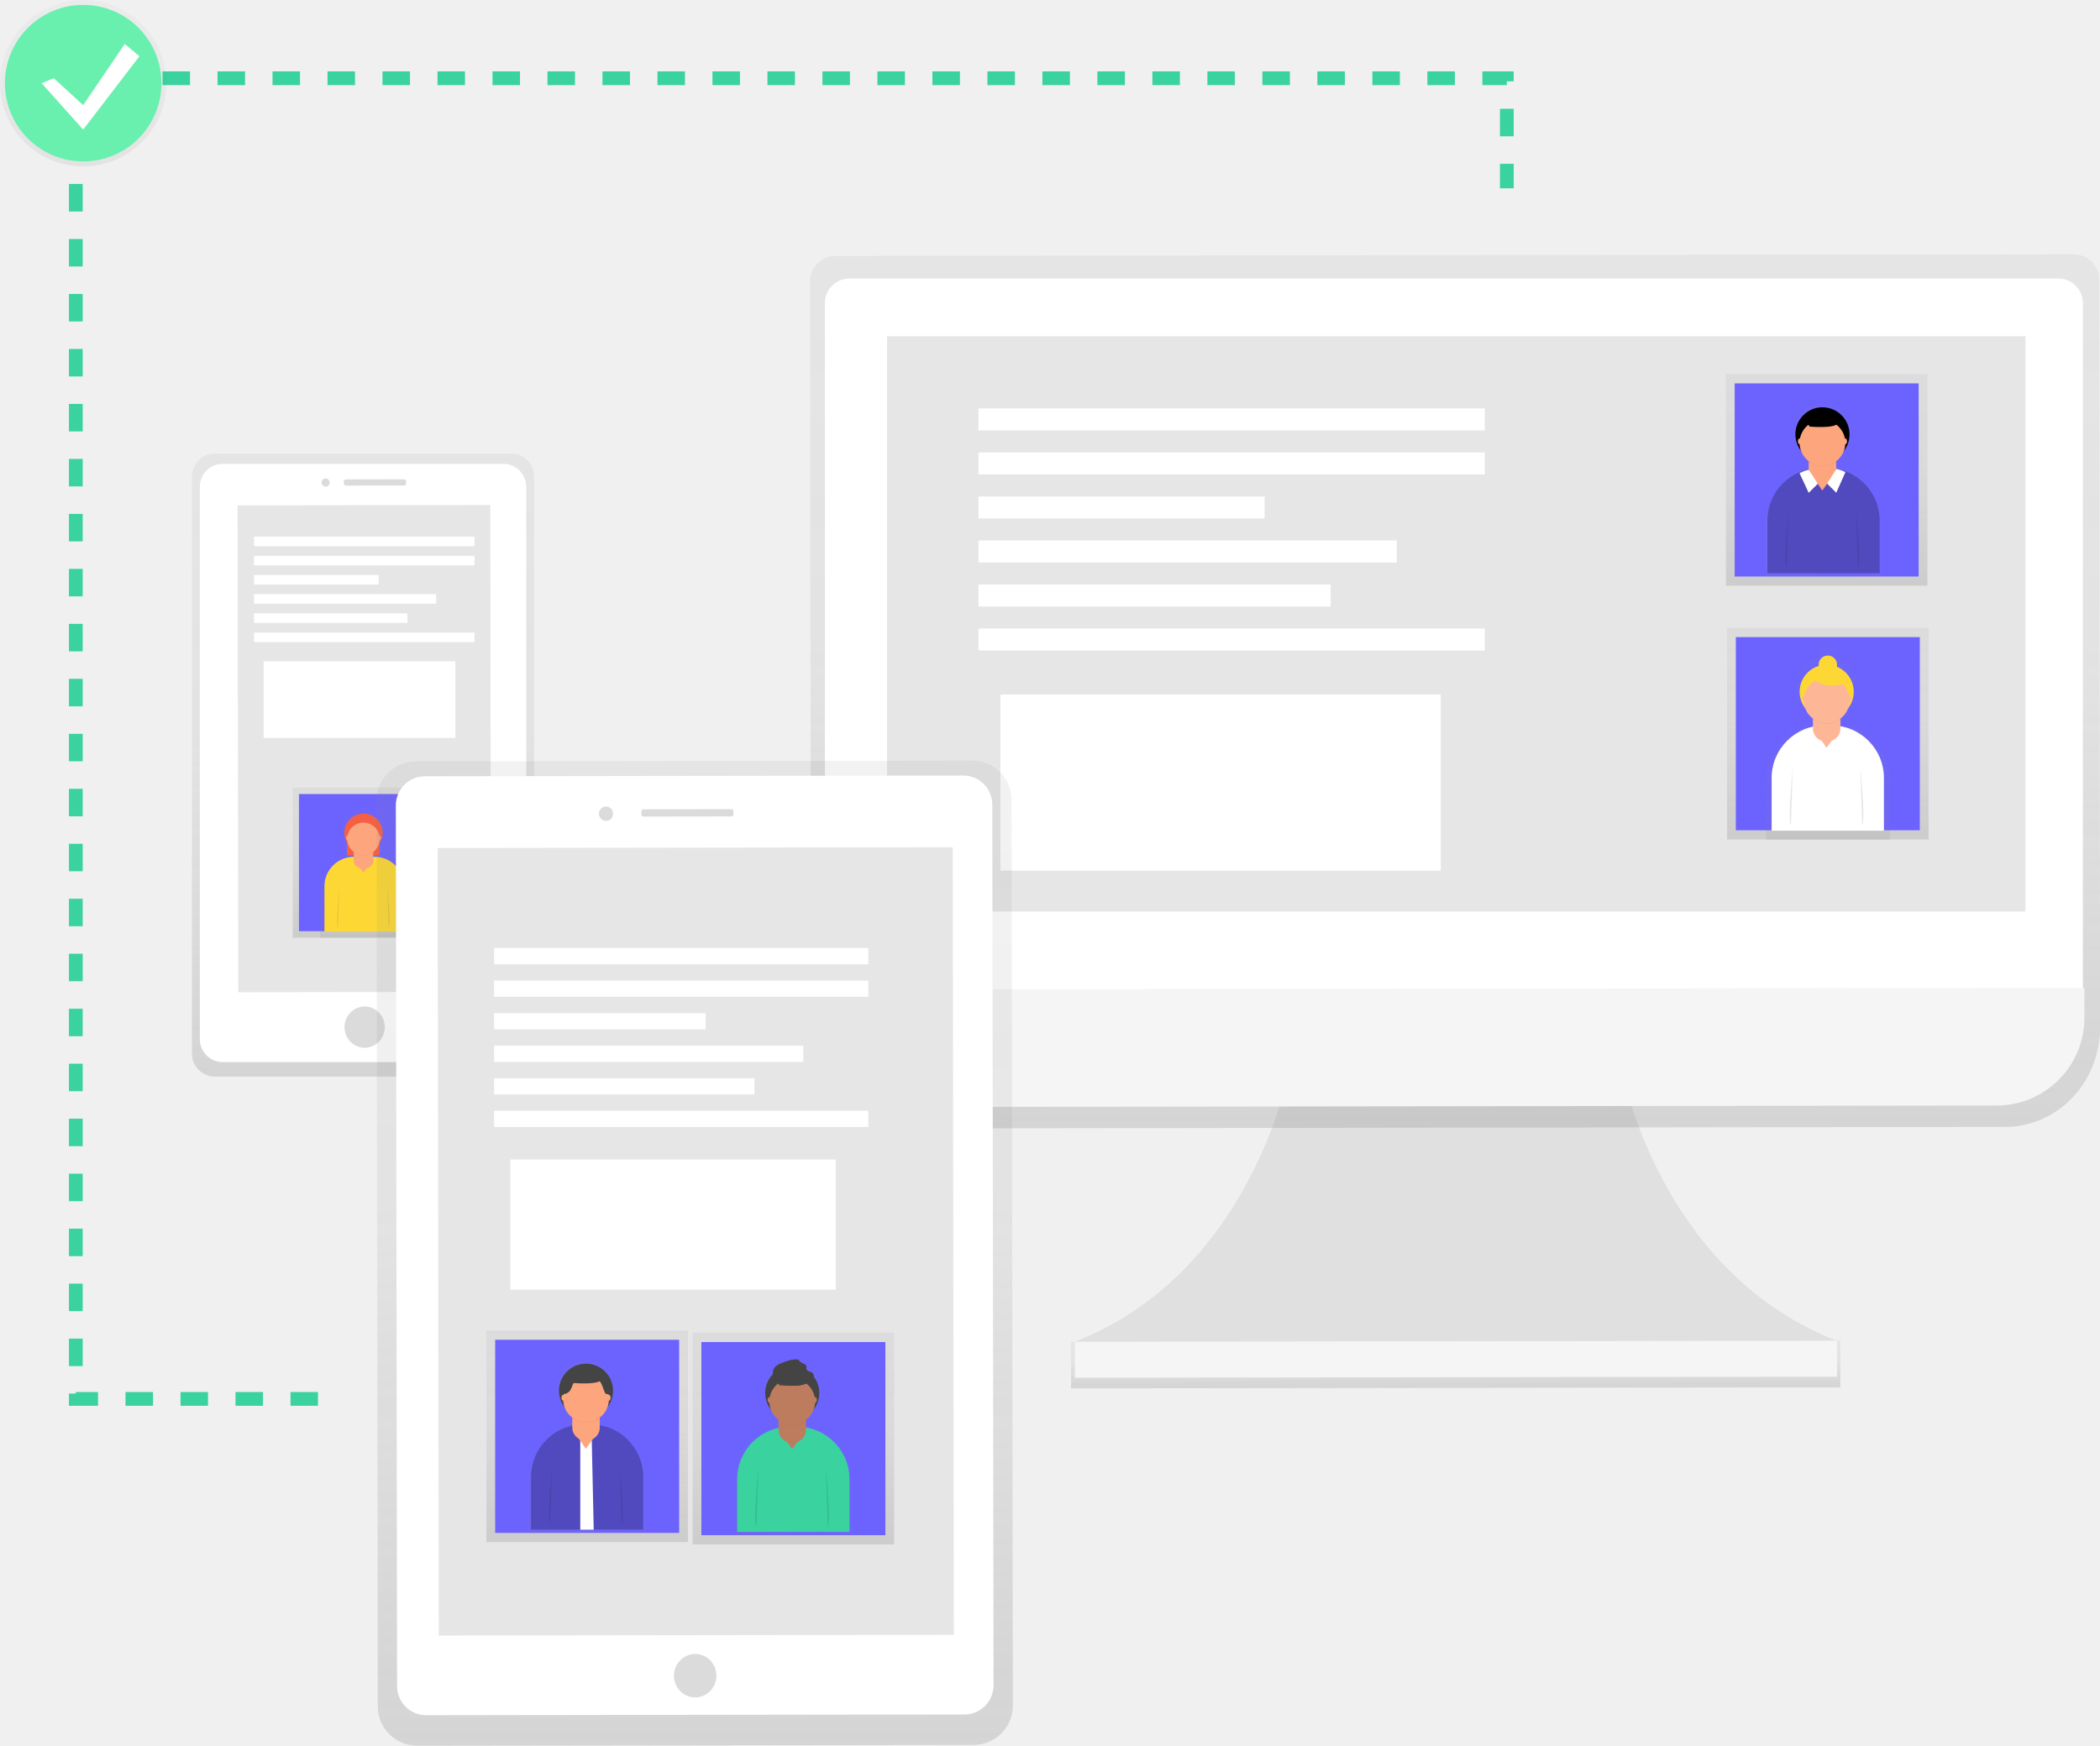
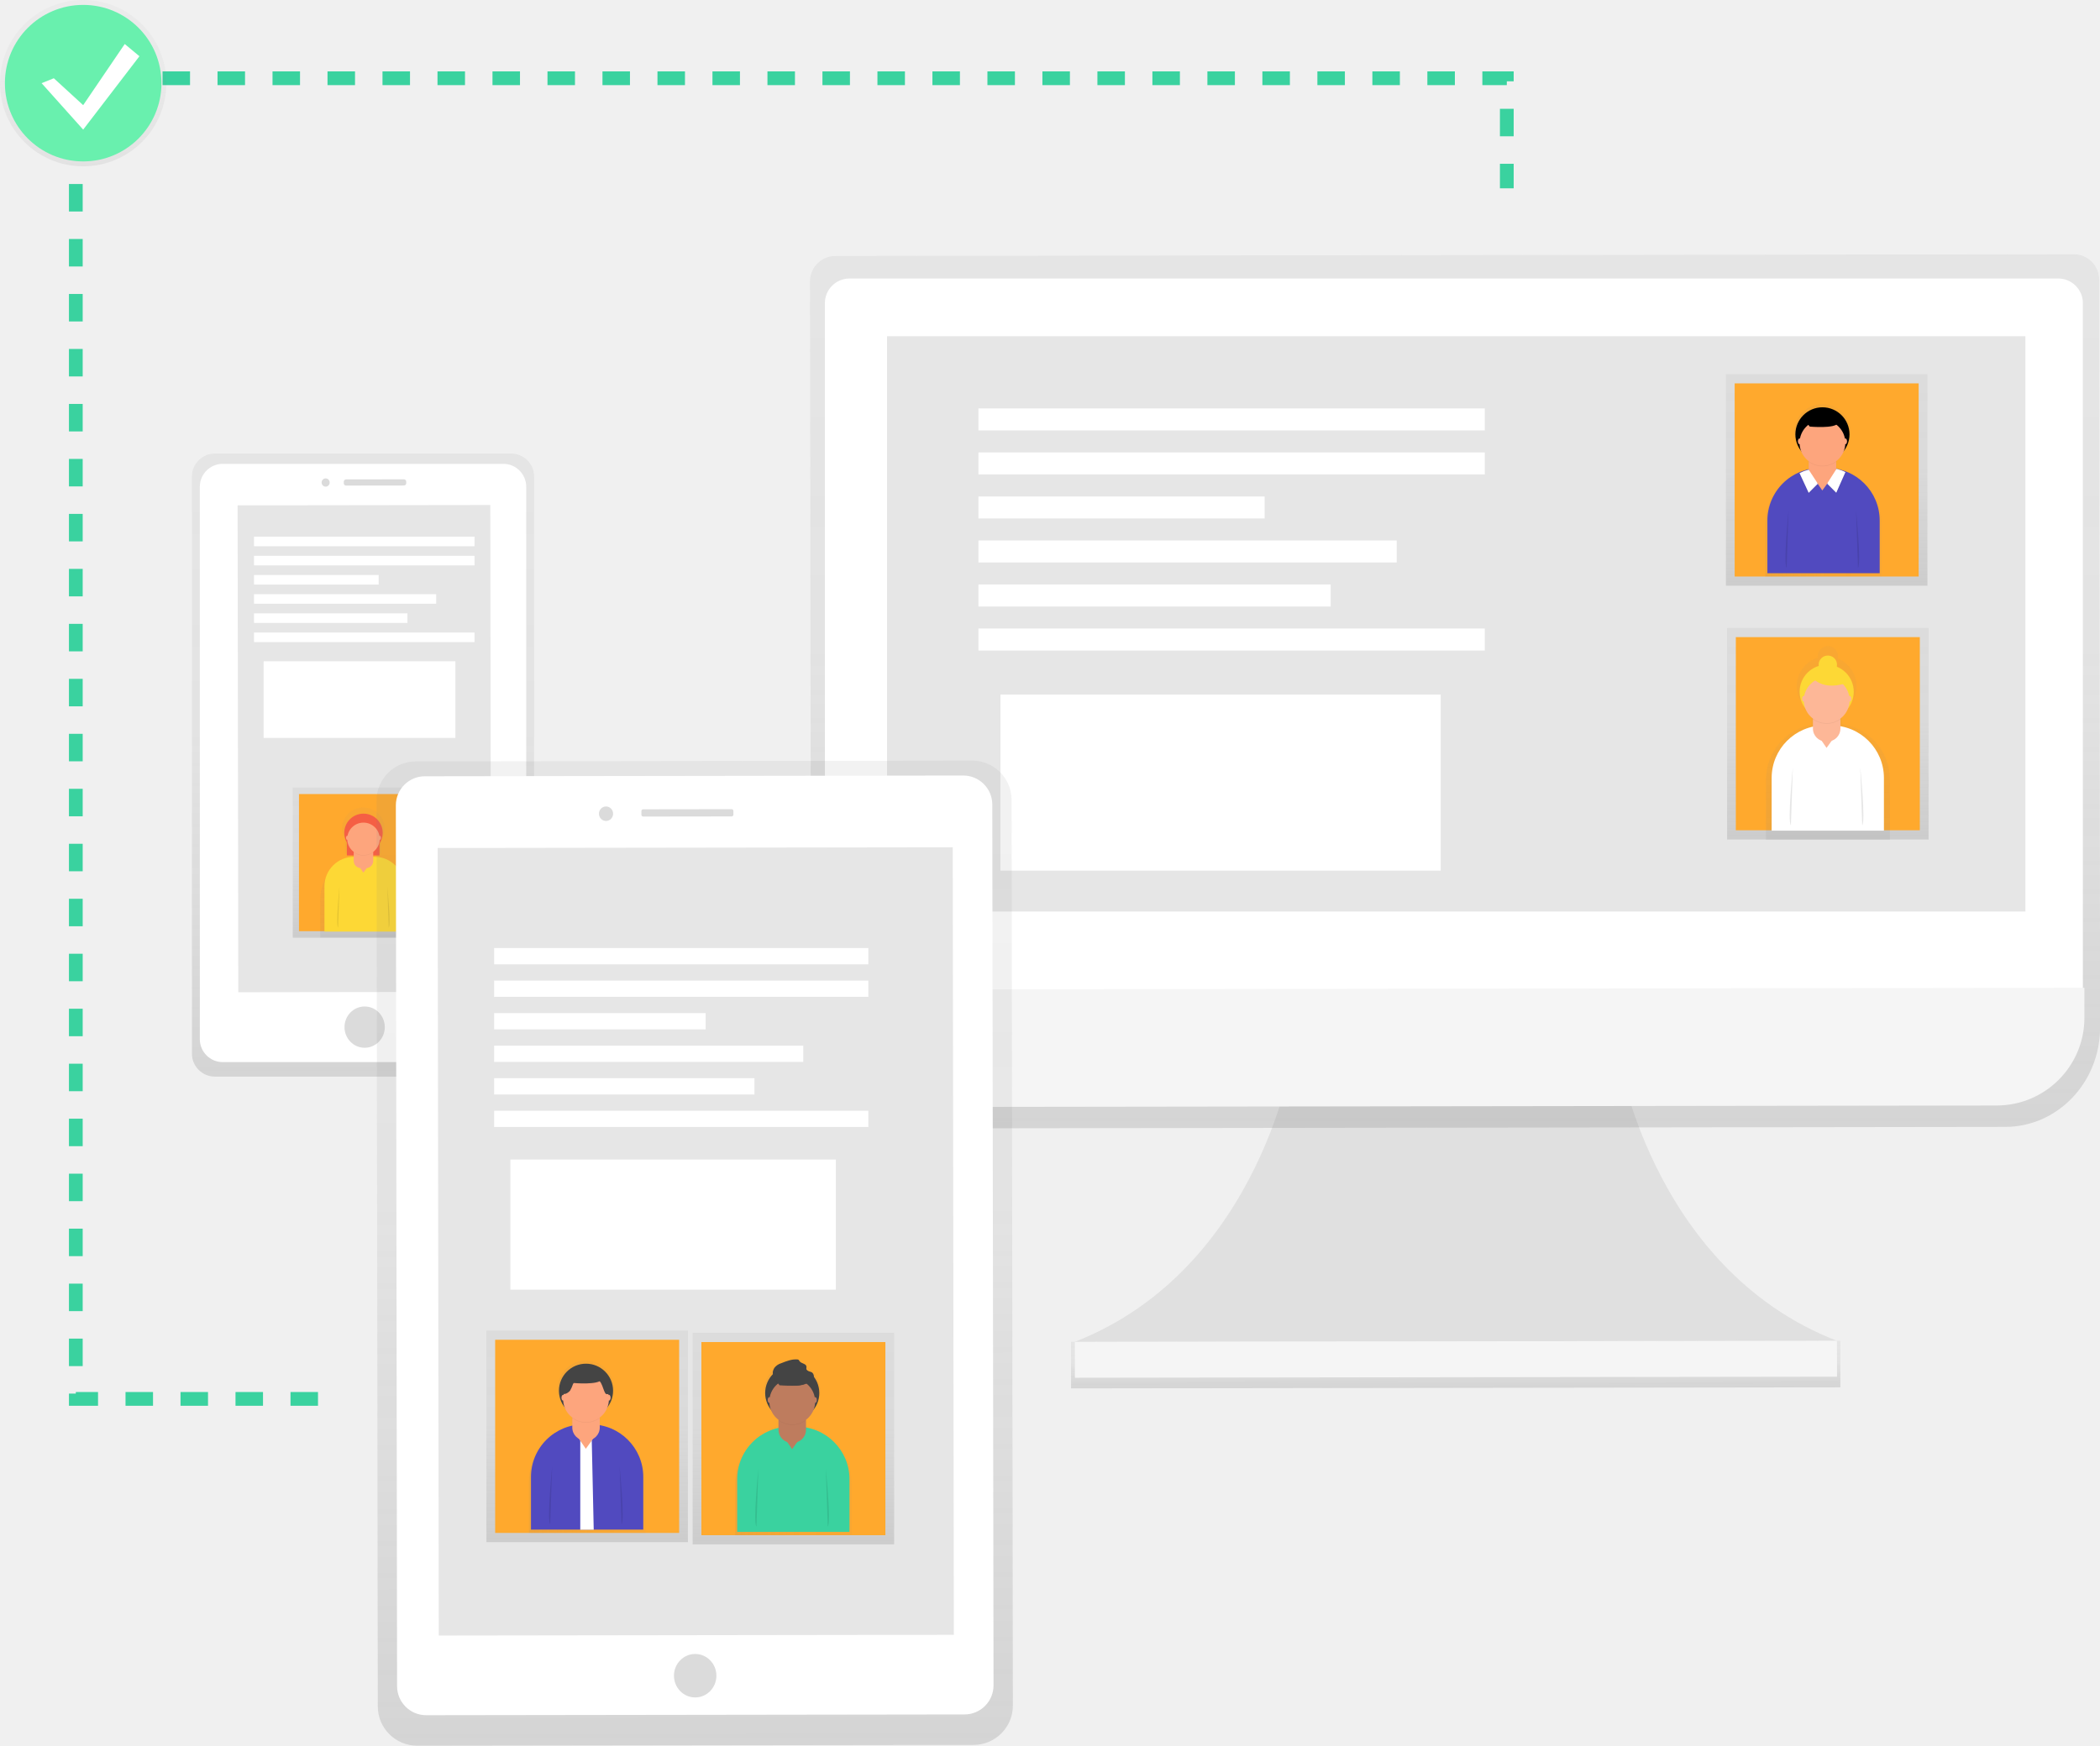
<svg xmlns="http://www.w3.org/2000/svg" xmlns:xlink="http://www.w3.org/1999/xlink" id="accd1a1b-d405-4dd1-89fa-f32239092656" data-name="Layer 1" width="916.48" height="762" viewBox="0 0 916.48 762">
  <defs>
    <linearGradient id="d814b87b-5dd1-42d1-a061-ee18783e4a9d" x1="300.81" y1="541.67" x2="300.81" y2="274.21" gradientTransform="matrix(1, 0, 0, 1.02, -0.05, -12.24)" gradientUnits="userSpaceOnUse">
      <stop offset="0" stop-color="gray" stop-opacity="0.25" />
      <stop offset="0.54" stop-color="gray" stop-opacity="0.12" />
      <stop offset="1" stop-color="gray" stop-opacity="0.1" />
    </linearGradient>
    <linearGradient id="e2f455a5-4864-4a97-8f60-359d47eda097" x1="158.98" y1="409.32" x2="158.98" y2="343.76" gradientTransform="matrix(1, 0, 0, 1, 0, 0)" xlink:href="#d814b87b-5dd1-42d1-a061-ee18783e4a9d" />
    <linearGradient id="d3dd56fe-2172-47b4-85ad-30ed5017061c" x1="300.75" y1="478.32" x2="300.75" y2="421.45" gradientTransform="matrix(1, 0, 0, 1, 0, 0)" xlink:href="#d814b87b-5dd1-42d1-a061-ee18783e4a9d" />
    <linearGradient id="10299c83-101f-4074-be69-71b1ee704760" x1="776.75" y1="675.12" x2="776.75" y2="654.79" gradientTransform="translate(0.31 -0.31)" xlink:href="#d814b87b-5dd1-42d1-a061-ee18783e4a9d" />
    <linearGradient id="9326adbe-442d-49cb-a08f-042121b25c65" x1="776.86" y1="561.94" x2="776.86" y2="194.31" gradientTransform="matrix(1, 0, 0, 1.04, -0.63, -19.87)" xlink:href="#d814b87b-5dd1-42d1-a061-ee18783e4a9d" />
    <linearGradient id="91382b0c-5cae-467a-9ec0-764e1390d1ca" x1="797.19" y1="255.67" x2="797.19" y2="163.33" gradientTransform="matrix(1, 0, 0, 1, 0, 0)" xlink:href="#d814b87b-5dd1-42d1-a061-ee18783e4a9d" />
    <linearGradient id="e5eb15fc-2b7b-4080-8b6c-aeb6913cd57f" x1="912.19" y1="283.02" x2="963.04" y2="283.02" gradientTransform="matrix(1, 0, 0, 1, 0, 0)" xlink:href="#d814b87b-5dd1-42d1-a061-ee18783e4a9d" />
    <linearGradient id="faa88f3d-9fdc-4237-abec-e584cacdbc95" x1="797.7" y1="366.44" x2="797.7" y2="274.1" gradientTransform="matrix(1, 0, 0, 1, 0, 0)" xlink:href="#d814b87b-5dd1-42d1-a061-ee18783e4a9d" />
    <linearGradient id="241e204d-5d0b-43ba-8a7f-393b75452fef" x1="939.46" y1="435.64" x2="939.46" y2="351.13" gradientTransform="matrix(1, 0, 0, 1, 0, 0)" xlink:href="#d814b87b-5dd1-42d1-a061-ee18783e4a9d" />
    <linearGradient id="4757d4c3-ed61-4851-a6bc-256878fd2ef8" x1="36.3" y1="72.59" x2="36.3" y2="0" gradientTransform="matrix(1, 0, 0, 1, 0, 0)" xlink:href="#d814b87b-5dd1-42d1-a061-ee18783e4a9d" />
    <linearGradient id="4ca8f1e7-fac6-4ad7-8b77-df7bb72626d8" x1="444.71" y1="829.36" x2="444.71" y2="406.22" gradientTransform="matrix(1, 0, 0, 1.02, 0.24, -11.29)" xlink:href="#d814b87b-5dd1-42d1-a061-ee18783e4a9d" />
    <linearGradient id="26999ef9-b016-4120-8eb6-cba13d632155" x1="445.2" y1="793.45" x2="445.2" y2="438.54" gradientTransform="matrix(1, 0, 0, 1.02, 0.24, -11.29)" gradientUnits="userSpaceOnUse">
      <stop offset="0" stop-opacity="0.09" />
      <stop offset="0.55" stop-opacity="0.07" />
      <stop offset="1" stop-opacity="0.02" />
    </linearGradient>
    <linearGradient id="952d3e93-eefa-46a1-a62d-5c717fcf8300" x1="346.25" y1="674.14" x2="346.25" y2="581.8" gradientTransform="matrix(1, 0, 0, 1, 0, 0)" xlink:href="#d814b87b-5dd1-42d1-a061-ee18783e4a9d" />
    <linearGradient id="d7a5f283-d15d-4302-af05-30c423bf3fa6" x1="462.59" y1="701.49" x2="513.44" y2="701.49" gradientTransform="matrix(1, 0, 0, 1, 0, 0)" xlink:href="#d814b87b-5dd1-42d1-a061-ee18783e4a9d" />
    <linearGradient id="f69ab994-6efe-4013-8793-43a7c154dd65" x1="256.25" y1="673.14" x2="256.25" y2="580.8" gradientTransform="matrix(1, 0, 0, 1, 0, 0)" xlink:href="#d814b87b-5dd1-42d1-a061-ee18783e4a9d" />
    <linearGradient id="6e6b4257-44fa-4433-8159-1f4b524edcbe" x1="372.59" y1="700.49" x2="423.44" y2="700.49" gradientTransform="matrix(1, 0, 0, 1, 0, 0)" xlink:href="#d814b87b-5dd1-42d1-a061-ee18783e4a9d" />
  </defs>
  <rect x="226.09" y="266.58" width="149.32" height="271.94" rx="10" ry="10" transform="matrix(1, 0, 0, 1, -142.32, -68.58)" fill="url(#d814b87b-5dd1-42d1-a061-ee18783e4a9d)" />
  <rect x="229.53" y="271.05" width="142.44" height="261.15" rx="10" ry="10" transform="matrix(1, 0, 0, 1, -142.32, -68.58)" fill="#fff" />
  <rect x="245.6" y="289.52" width="110.28" height="212.52" transform="translate(-142.31 -68.58) rotate(-0.08)" fill="#e6e6e6" />
  <ellipse cx="300.9" cy="517.35" rx="8.79" ry="9.01" transform="translate(-142.48 -68.58) rotate(-0.08)" fill="#dbdbdb" />
  <ellipse cx="283.88" cy="279.63" rx="1.76" ry="1.8" transform="translate(-142.15 -68.61) rotate(-0.08)" fill="#dbdbdb" />
  <rect x="291.79" y="278.25" width="27.26" height="2.7" rx="1" ry="1" transform="translate(-142.15 -68.58) rotate(-0.08)" fill="#dbdbdb" />
  <rect x="127.76" y="343.76" width="62.44" height="65.56" fill="url(#e2f455a5-4864-4a97-8f60-359d47eda097)" />
-   <rect x="130.48" y="346.61" width="57.01" height="59.86" fill="#6c63ff" />
+   <rect x="130.48" y="346.61" width="57.01" height="59.86" fill="#FFA92D" />
  <g opacity="0.5">
    <path d="M305.06,442.74v-1.13h3v-5.79a9.27,9.27,0,1,0-15.75-.43v6.22h3.31v1.33a19.22,19.22,0,0,0-14.11,18.52v16.86H320V461.46A19.21,19.21,0,0,0,305.06,442.74Z" transform="translate(-141.76 -69)" fill="url(#d3dd56fe-2172-47b4-85ad-30ed5017061c)" />
  </g>
  <rect x="151.38" y="362" width="14.25" height="11.4" fill="#f55f44" />
  <path d="M154.46,374h9a12.86,12.86,0,0,1,12.86,12.86v19.78a0,0,0,0,1,0,0H141.6a0,0,0,0,1,0,0V386.84A12.86,12.86,0,0,1,154.46,374Z" fill="#fdd835" />
  <rect x="154.37" y="368.3" width="8.51" height="10.64" rx="3.15" ry="3.15" fill="#fda57d" />
  <polygon points="157 378.62 158.59 380.94 160.26 378.62 157 378.62" fill="#fda57d" />
  <path d="M289.9,456s-1.69,16.82-.6,17.91" transform="translate(-141.76 -69)" opacity="0.1" />
  <path d="M310.8,456s1.69,16.82.6,17.91" transform="translate(-141.76 -69)" opacity="0.1" />
  <path d="M300.39,442.47a7.06,7.06,0,0,0,4.2-1.38,4.26,4.26,0,0,0-4.2-3.59h0a4.26,4.26,0,0,0-4.2,3.59A7.06,7.06,0,0,0,300.39,442.47Z" transform="translate(-141.76 -69)" opacity="0.05" />
  <circle cx="158.63" cy="363.55" r="8.39" fill="#f55f44" />
  <circle cx="158.63" cy="366.17" r="7.09" fill="#fda57d" />
  <ellipse cx="151.52" cy="365.71" rx="0.5" ry="0.9" fill="#fda57d" />
  <ellipse cx="165.75" cy="365.71" rx="0.5" ry="0.9" fill="#fda57d" />
  <rect x="110.86" y="234.26" width="96.24" height="4.18" fill="#fff" />
  <rect x="110.86" y="242.62" width="96.24" height="4.18" fill="#fff" />
  <rect x="110.86" y="250.99" width="54.4" height="4.18" fill="#fff" />
  <rect x="110.86" y="259.36" width="79.5" height="4.18" fill="#fff" />
  <rect x="110.86" y="267.73" width="66.95" height="4.18" fill="#fff" />
  <rect x="110.86" y="276.1" width="96.24" height="4.18" fill="#fff" />
  <rect x="115.05" y="288.65" width="83.69" height="33.47" fill="#fff" />
  <path d="M847.23,526.13s14,96.19,96.19,128.14l-166.3.23-166.3.23c82.06-32.18,95.85-128.41,95.85-128.41Z" transform="translate(-141.76 -69)" fill="#e0e0e0" />
  <rect x="609.17" y="654.5" width="335.74" height="20.32" transform="translate(-142.68 -67.93) rotate(-0.08)" fill="url(#10299c83-101f-4074-be69-71b1ee704760)" />
  <rect x="610.84" y="654.5" width="332.6" height="15.68" transform="translate(-142.67 -67.93) rotate(-0.08)" fill="#f5f5f5" />
  <path d="M1047,180l-540.9.75a11.1,11.1,0,0,0-10.83,11.36l.42,315.58v10.51c0,24,18.63,43.39,41.55,43.36l479.61-.66c22.91,0,41.46-19.49,41.43-43.47V506.93l-.42-315.58A11.1,11.1,0,0,0,1047,180Z" transform="translate(-141.76 -69)" fill="url(#9326adbe-442d-49cb-a08f-042121b25c65)" />
  <path d="M513,189.5h527.49a10.75,10.75,0,0,1,10.75,10.75V500.57a0,0,0,0,1,0,0h-549a0,0,0,0,1,0,0V200.25A10.75,10.75,0,0,1,513,189.5Z" transform="matrix(1, 0, 0, 1, -142.24, -67.93)" fill="#fff" />
  <path d="M1013.17,551.56l-472.36.65a38.32,38.32,0,0,1-38.37-38.27l0-13,549-.76,0,13A38.32,38.32,0,0,1,1013.17,551.56Z" transform="translate(-141.76 -69)" fill="#f5f5f5" />
  <rect x="529.35" y="214.7" width="496.81" height="251.12" transform="matrix(1, 0, 0, 1, -142.23, -67.93)" fill="#e6e6e6" />
  <rect x="753.22" y="163.33" width="87.94" height="92.34" fill="url(#91382b0c-5cae-467a-9ec0-764e1390d1ca)" />
-   <rect x="757.04" y="167.35" width="80.3" height="84.31" fill="#6c63ff" />
+   <rect x="757.04" y="167.35" width="80.3" height="84.31" fill="#FFA92D" />
  <g opacity="0.5">
    <path d="M944.44,273.84l-1-.36-.06.09h-.06v-2.72a6.27,6.27,0,0,0-.08-1,10.41,10.41,0,0,0,3.57-4.71,12.27,12.27,0,1,0-19.43,0,10.41,10.41,0,0,0,3.57,4.71,6.27,6.27,0,0,0-.08,1v3h0a25.44,25.44,0,0,0-18.67,24.52v22.31H963V298.34A25.44,25.44,0,0,0,944.44,273.84Z" transform="translate(-141.76 -69)" fill="url(#e5eb15fc-2b7b-4080-8b6c-aeb6913cd57f)" />
  </g>
  <path d="M794.3,204.29h3.1a22.93,22.93,0,0,1,22.93,22.93v23a0,0,0,0,1,0,0h-49a0,0,0,0,1,0,0v-23A22.93,22.93,0,0,1,794.3,204.29Z" fill="#514abf" />
  <rect x="789.36" y="196.3" width="11.99" height="14.99" rx="5.62" ry="5.62" fill="#fda57d" />
  <polygon points="785.2 206.94 789.22 215.56 793.21 211.57 789.22 205.44 785.2 206.94" opacity="0.05" />
  <path d="M927.1,275.52l4,8.62,4-4-4-6.12-1.84.56a4.61,4.61,0,0,0-.53.2Z" transform="translate(-141.76 -69)" fill="#fff" />
  <polygon points="805.52 206.52 801.49 215.56 797.49 211.57 801.6 205.12 805.52 206.52" opacity="0.05" />
  <path d="M947.14,275.1l-4,9-4-4,4.11-6.45.75.22a20,20,0,0,1,2.39.85Z" transform="translate(-141.76 -69)" fill="#fff" />
  <polygon points="793.05 210.83 795.29 214.09 797.65 210.83 793.05 210.83" fill="#fda57d" />
  <path d="M922.33,291.64s-2.38,23.69-.84,25.23" transform="translate(-141.76 -69)" opacity="0.1" />
  <path d="M951.77,291.64s2.38,23.69.84,25.23" transform="translate(-141.76 -69)" opacity="0.1" />
  <path d="M937.11,272.57a10,10,0,0,0,5.92-1.94,6,6,0,0,0-5.92-5.05h0a6,6,0,0,0-5.92,5.05A10,10,0,0,0,937.11,272.57Z" transform="translate(-141.76 -69)" opacity="0.05" />
  <circle cx="795.35" cy="189.6" r="11.81" />
  <circle cx="795.35" cy="193.3" r="9.99" fill="#fda57d" />
  <path d="M929.06,252.4l2.52,3.08s11.07,1,12.33-1.54-7.29-4.35-7.29-4.35Z" transform="translate(-141.76 -69)" opacity="0.05" />
  <path d="M929.06,252.12l2.52,3.08s11.07,1,12.33-1.54-7.29-4.35-7.29-4.35Z" transform="translate(-141.76 -69)" />
  <ellipse cx="785.34" cy="192.65" rx="0.7" ry="1.26" fill="#fda57d" />
  <ellipse cx="805.38" cy="192.65" rx="0.7" ry="1.26" fill="#fda57d" />
  <rect x="753.73" y="274.1" width="87.94" height="92.34" fill="url(#faa88f3d-9fdc-4237-abec-e584cacdbc95)" />
-   <rect x="757.55" y="278.11" width="80.3" height="84.31" fill="#6c63ff" />
+   <rect x="757.55" y="278.11" width="80.3" height="84.31" fill="#FFA92D" />
  <g opacity="0.5">
    <path d="M945.53,385.1V382c0-.15,0-.31,0-.46a11.07,11.07,0,0,0,3.74-5,13.05,13.05,0,0,0-5.45-20.07,4.44,4.44,0,1,0-8.73-.37,13.05,13.05,0,0,0-6.49,20.45,11.07,11.07,0,0,0,3.74,5c0,.15,0,.3,0,.46v3.28a24.48,24.48,0,0,0-19.87,24v26.31h54.1V409.33A24.48,24.48,0,0,0,945.53,385.1Z" transform="translate(-141.76 -69)" fill="url(#241e204d-5d0b-43ba-8a7f-393b75452fef)" />
  </g>
  <path d="M796.15,316.66h3.1a22.93,22.93,0,0,1,22.93,22.93v23a0,0,0,0,1,0,0h-49a0,0,0,0,1,0,0v-23a22.93,22.93,0,0,1,22.93-22.93Z" fill="#fff" />
  <rect x="791.2" y="308.67" width="11.99" height="14.99" rx="5.62" ry="5.62" fill="#fdb797" />
  <polygon points="794.9 323.2 797.14 326.46 799.49 323.2 794.9 323.2" fill="#fdb797" />
  <path d="M924.18,404s-2.38,23.69-.84,25.23" transform="translate(-141.76 -69)" opacity="0.1" />
  <path d="M953.62,404s2.38,23.69.84,25.23" transform="translate(-141.76 -69)" opacity="0.1" />
  <path d="M939,384.94a10,10,0,0,0,5.92-1.94,6,6,0,0,0-5.92-5.05h0A6,6,0,0,0,933,383,10,10,0,0,0,939,384.94Z" transform="translate(-141.76 -69)" opacity="0.05" />
  <circle cx="797.2" cy="301.97" r="11.81" fill="#fdd835" />
  <circle cx="797.2" cy="305.67" r="9.99" fill="#fdb797" />
  <ellipse cx="787.18" cy="305.02" rx="0.7" ry="1.26" fill="#fdb797" />
  <ellipse cx="807.23" cy="305.02" rx="0.7" ry="1.26" fill="#fdb797" />
  <circle cx="797.7" cy="290.16" r="4.01" fill="#fdd835" />
  <path d="M931.43,363.17s4,8,16.06,4l-4-4Z" transform="translate(-141.76 -69)" fill="#fdd835" />
  <rect x="427.01" y="178.28" width="220.98" height="9.61" fill="#fff" />
  <rect x="427.01" y="197.49" width="220.98" height="9.61" fill="#fff" />
  <rect x="427.01" y="216.71" width="124.9" height="9.61" fill="#fff" />
  <rect x="427.01" y="235.92" width="182.55" height="9.61" fill="#fff" />
  <rect x="427.01" y="255.14" width="153.72" height="9.61" fill="#fff" />
  <rect x="427.01" y="274.35" width="220.98" height="9.61" fill="#fff" />
  <rect x="436.62" y="303.18" width="192.15" height="76.86" fill="#fff" />
  <polyline points="138.78 610.63 33.09 610.63 33.09 34.16 657.6 34.16 657.6 82.2" fill="none" stroke="#3ad29f" stroke-miterlimit="10" stroke-width="6" stroke-dasharray="12" />
  <g opacity="0.5">
    <circle cx="36.3" cy="36.3" r="36.3" fill="url(#4757d4c3-ed61-4851-a6bc-256878fd2ef8)" />
  </g>
  <circle cx="36.3" cy="36.3" r="34.16" fill="#69f0ae" />
  <polygon points="23.49 34.16 36.3 45.9 54.44 19.21 60.85 24.55 36.3 56.58 18.15 36.3 23.49 34.16" fill="#fff" />
  <rect x="306.35" y="401.2" width="277.16" height="429.64" rx="17.17" ry="17.17" transform="translate(-142.61 -68.38) rotate(-0.08)" fill="url(#4ca8f1e7-fac6-4ad7-8b77-df7bb72626d8)" />
  <rect x="325.75" y="434.02" width="239.35" height="360.35" transform="translate(-142.61 -68.38) rotate(-0.08)" fill="url(#26999ef9-b016-4120-8eb6-cba13d632155)" />
  <rect x="314.78" y="407.7" width="260.3" height="409.85" rx="12.68" ry="12.68" transform="translate(-142.61 -68.39) rotate(-0.08)" fill="#fff" />
  <rect x="332.99" y="439.01" width="224.79" height="343.76" transform="translate(-142.6 -68.38) rotate(-0.08)" fill="#e6e6e6" />
  <ellipse cx="446.25" cy="799.84" rx="9.26" ry="9.49" transform="matrix(1, 0, 0, 1, -142.86, -68.38)" fill="#dbdbdb" />
  <ellipse cx="406.24" cy="424.2" rx="3.09" ry="3.16" transform="translate(-142.35 -68.44) rotate(-0.08)" fill="#dbdbdb" />
  <rect x="421.68" y="422.25" width="40.14" height="3.16" rx="0.76" ry="0.76" transform="translate(-142.35 -68.39) rotate(-0.08)" fill="#dbdbdb" />
  <rect x="302.28" y="581.8" width="87.94" height="92.34" fill="url(#952d3e93-eefa-46a1-a62d-5c717fcf8300)" />
-   <rect x="306.1" y="585.82" width="80.3" height="84.31" fill="#6c63ff" />
+   <rect x="306.1" y="585.82" width="80.3" height="84.31" fill="#FFA92D" />
  <g opacity="0.5">
    <path d="M494.84,692.32l-1-.36-.06.09h-.06v-2.72a6.27,6.27,0,0,0-.08-1,10.41,10.41,0,0,0,3.57-4.71,12.27,12.27,0,1,0-19.43,0,10.41,10.41,0,0,0,3.57,4.71,6.27,6.27,0,0,0-.08,1v3h0a25.44,25.44,0,0,0-18.67,24.52v22.31h50.85V716.81A25.44,25.44,0,0,0,494.84,692.32Z" transform="translate(-141.76 -69)" fill="url(#d7a5f283-d15d-4302-af05-30c423bf3fa6)" />
  </g>
  <path d="M344.7,622.76h3.1a22.93,22.93,0,0,1,22.93,22.93v23a0,0,0,0,1,0,0h-49a0,0,0,0,1,0,0v-23A22.93,22.93,0,0,1,344.7,622.76Z" fill="#3ad29f" />
  <rect x="339.76" y="614.77" width="11.99" height="14.99" rx="5.62" ry="5.62" fill="#be7c5e" />
  <polygon points="343.45 629.3 345.69 632.56 348.05 629.3 343.45 629.3" fill="#be7c5e" />
  <path d="M472.73,710.11s-2.38,23.69-.84,25.23" transform="translate(-141.76 -69)" opacity="0.1" />
  <path d="M502.17,710.11s2.38,23.69.84,25.23" transform="translate(-141.76 -69)" opacity="0.1" />
  <path d="M487.51,691a10,10,0,0,0,5.92-1.94,6,6,0,0,0-5.92-5.05h0a6,6,0,0,0-5.92,5.05A10,10,0,0,0,487.51,691Z" transform="translate(-141.76 -69)" opacity="0.05" />
  <circle cx="345.75" cy="608.07" r="11.81" fill="#444" />
  <circle cx="345.75" cy="611.77" r="9.99" fill="#be7c5e" />
  <path d="M479.46,670.87l2.52,3.08s11.07,1,12.33-1.54-7.29-4.35-7.29-4.35Z" transform="translate(-141.76 -69)" opacity="0.05" />
  <path d="M479.46,670.59l2.52,3.08s11.07,1,12.33-1.54-7.29-4.35-7.29-4.35Z" transform="translate(-141.76 -69)" fill="#444" />
  <ellipse cx="335.74" cy="611.12" rx="0.7" ry="1.26" fill="#be7c5e" />
  <ellipse cx="355.78" cy="611.12" rx="0.7" ry="1.26" fill="#be7c5e" />
  <path d="M479.7,666.09a6,6,0,0,1,3.08-2.07c2.21-.88,4.51-1.78,6.88-1.62a1.16,1.16,0,0,1,.65.19,2.24,2.24,0,0,1,.39.57c.72,1.07,2.74,1,3,2.26.07.41-.1.85,0,1.25.26,1,1.67.9,2.5,1.47a2.28,2.28,0,0,1,.2,3.18,6,6,0,0,1-3.06,1.74,11.8,11.8,0,0,1-6.45.57C483.86,672.84,476.77,670.88,479.7,666.09Z" transform="translate(-141.76 -69)" fill="#444" />
  <rect x="212.28" y="580.8" width="87.94" height="92.34" fill="url(#f69ab994-6efe-4013-8793-43a7c154dd65)" />
-   <rect x="216.1" y="584.82" width="80.3" height="84.31" fill="#6c63ff" />
+   <rect x="216.1" y="584.82" width="80.3" height="84.31" fill="#FFA92D" />
  <g opacity="0.5">
    <path d="M404.84,691.32l-1-.36-.06.09h-.06v-2.72a6.27,6.27,0,0,0-.08-1,10.41,10.41,0,0,0,3.57-4.71,12.27,12.27,0,1,0-19.43,0,10.41,10.41,0,0,0,3.57,4.71,6.27,6.27,0,0,0-.08,1v3h0a25.44,25.44,0,0,0-18.67,24.52v22.31h50.85V715.81A25.44,25.44,0,0,0,404.84,691.32Z" transform="translate(-141.76 -69)" fill="url(#6e6b4257-44fa-4433-8159-1f4b524edcbe)" />
  </g>
  <path d="M254.7,621.76h3.1a22.93,22.93,0,0,1,22.93,22.93v23a0,0,0,0,1,0,0h-49a0,0,0,0,1,0,0v-23A22.93,22.93,0,0,1,254.7,621.76Z" fill="#514abf" />
  <rect x="249.76" y="613.77" width="11.99" height="14.99" rx="5.62" ry="5.62" fill="#fda57d" />
  <path d="M382.73,709.11s-2.38,23.69-.84,25.23" transform="translate(-141.76 -69)" opacity="0.1" />
  <path d="M412.17,709.11s2.38,23.69.84,25.23" transform="translate(-141.76 -69)" opacity="0.1" />
  <path d="M397.51,690a10,10,0,0,0,5.92-1.94,6,6,0,0,0-5.92-5.05h0a6,6,0,0,0-5.92,5.05A10,10,0,0,0,397.51,690Z" transform="translate(-141.76 -69)" opacity="0.05" />
  <circle cx="255.75" cy="607.07" r="11.81" fill="#444" />
  <circle cx="255.75" cy="610.77" r="9.99" fill="#fda57d" />
  <path d="M389.46,669.87l2.52,3.08s11.07,1,12.33-1.54-7.29-4.35-7.29-4.35Z" transform="translate(-141.76 -69)" opacity="0.05" />
  <path d="M389.46,669.59l2.52,3.08s11.07,1,12.33-1.54-7.29-4.35-7.29-4.35Z" transform="translate(-141.76 -69)" fill="#444" />
  <ellipse cx="245.74" cy="610.12" rx="0.7" ry="1.26" fill="#fda57d" />
  <ellipse cx="265.78" cy="610.12" rx="0.7" ry="1.26" fill="#fda57d" />
  <rect x="215.64" y="413.83" width="163.33" height="7.1" fill="#fff" />
  <rect x="215.64" y="428.03" width="163.33" height="7.1" fill="#fff" />
  <rect x="215.64" y="442.23" width="92.32" height="7.1" fill="#fff" />
  <rect x="215.64" y="456.44" width="134.93" height="7.1" fill="#fff" />
  <rect x="215.64" y="470.64" width="113.62" height="7.1" fill="#fff" />
  <rect x="215.64" y="484.84" width="163.33" height="7.1" fill="#fff" />
  <rect x="222.74" y="506.15" width="142.03" height="56.81" fill="#fff" />
  <path d="M390.57,676a16.26,16.26,0,0,0,1.25-2.8,6.87,6.87,0,0,1,12.23-.48c.82,1.47,1.09,3.21,2,4.63a1.17,1.17,0,0,0,1.69-.31,2.22,2.22,0,0,0,.11-1.9c-.21-.62-.56-1.19-.79-1.8a14.26,14.26,0,0,0-1-2.88,5.94,5.94,0,0,0-2-1.67c-2.21-1.36-4.77-2.77-7.27-2a9.37,9.37,0,0,0-2.37,1.21l-3.18,2a10,10,0,0,0-2.7,2.21c-.69.9-2,3.59-1.39,4.75C387.87,678.28,389.94,676.83,390.57,676Z" transform="translate(-141.76 -69)" fill="#444" />
  <polygon points="253.24 628 253.24 667.73 259.11 667.73 258.24 628 253.24 628" fill="#fff" />
  <polygon points="252.26 627.46 255.66 632.41 259.24 627.46 252.26 627.46" fill="#fda57d" />
</svg>
